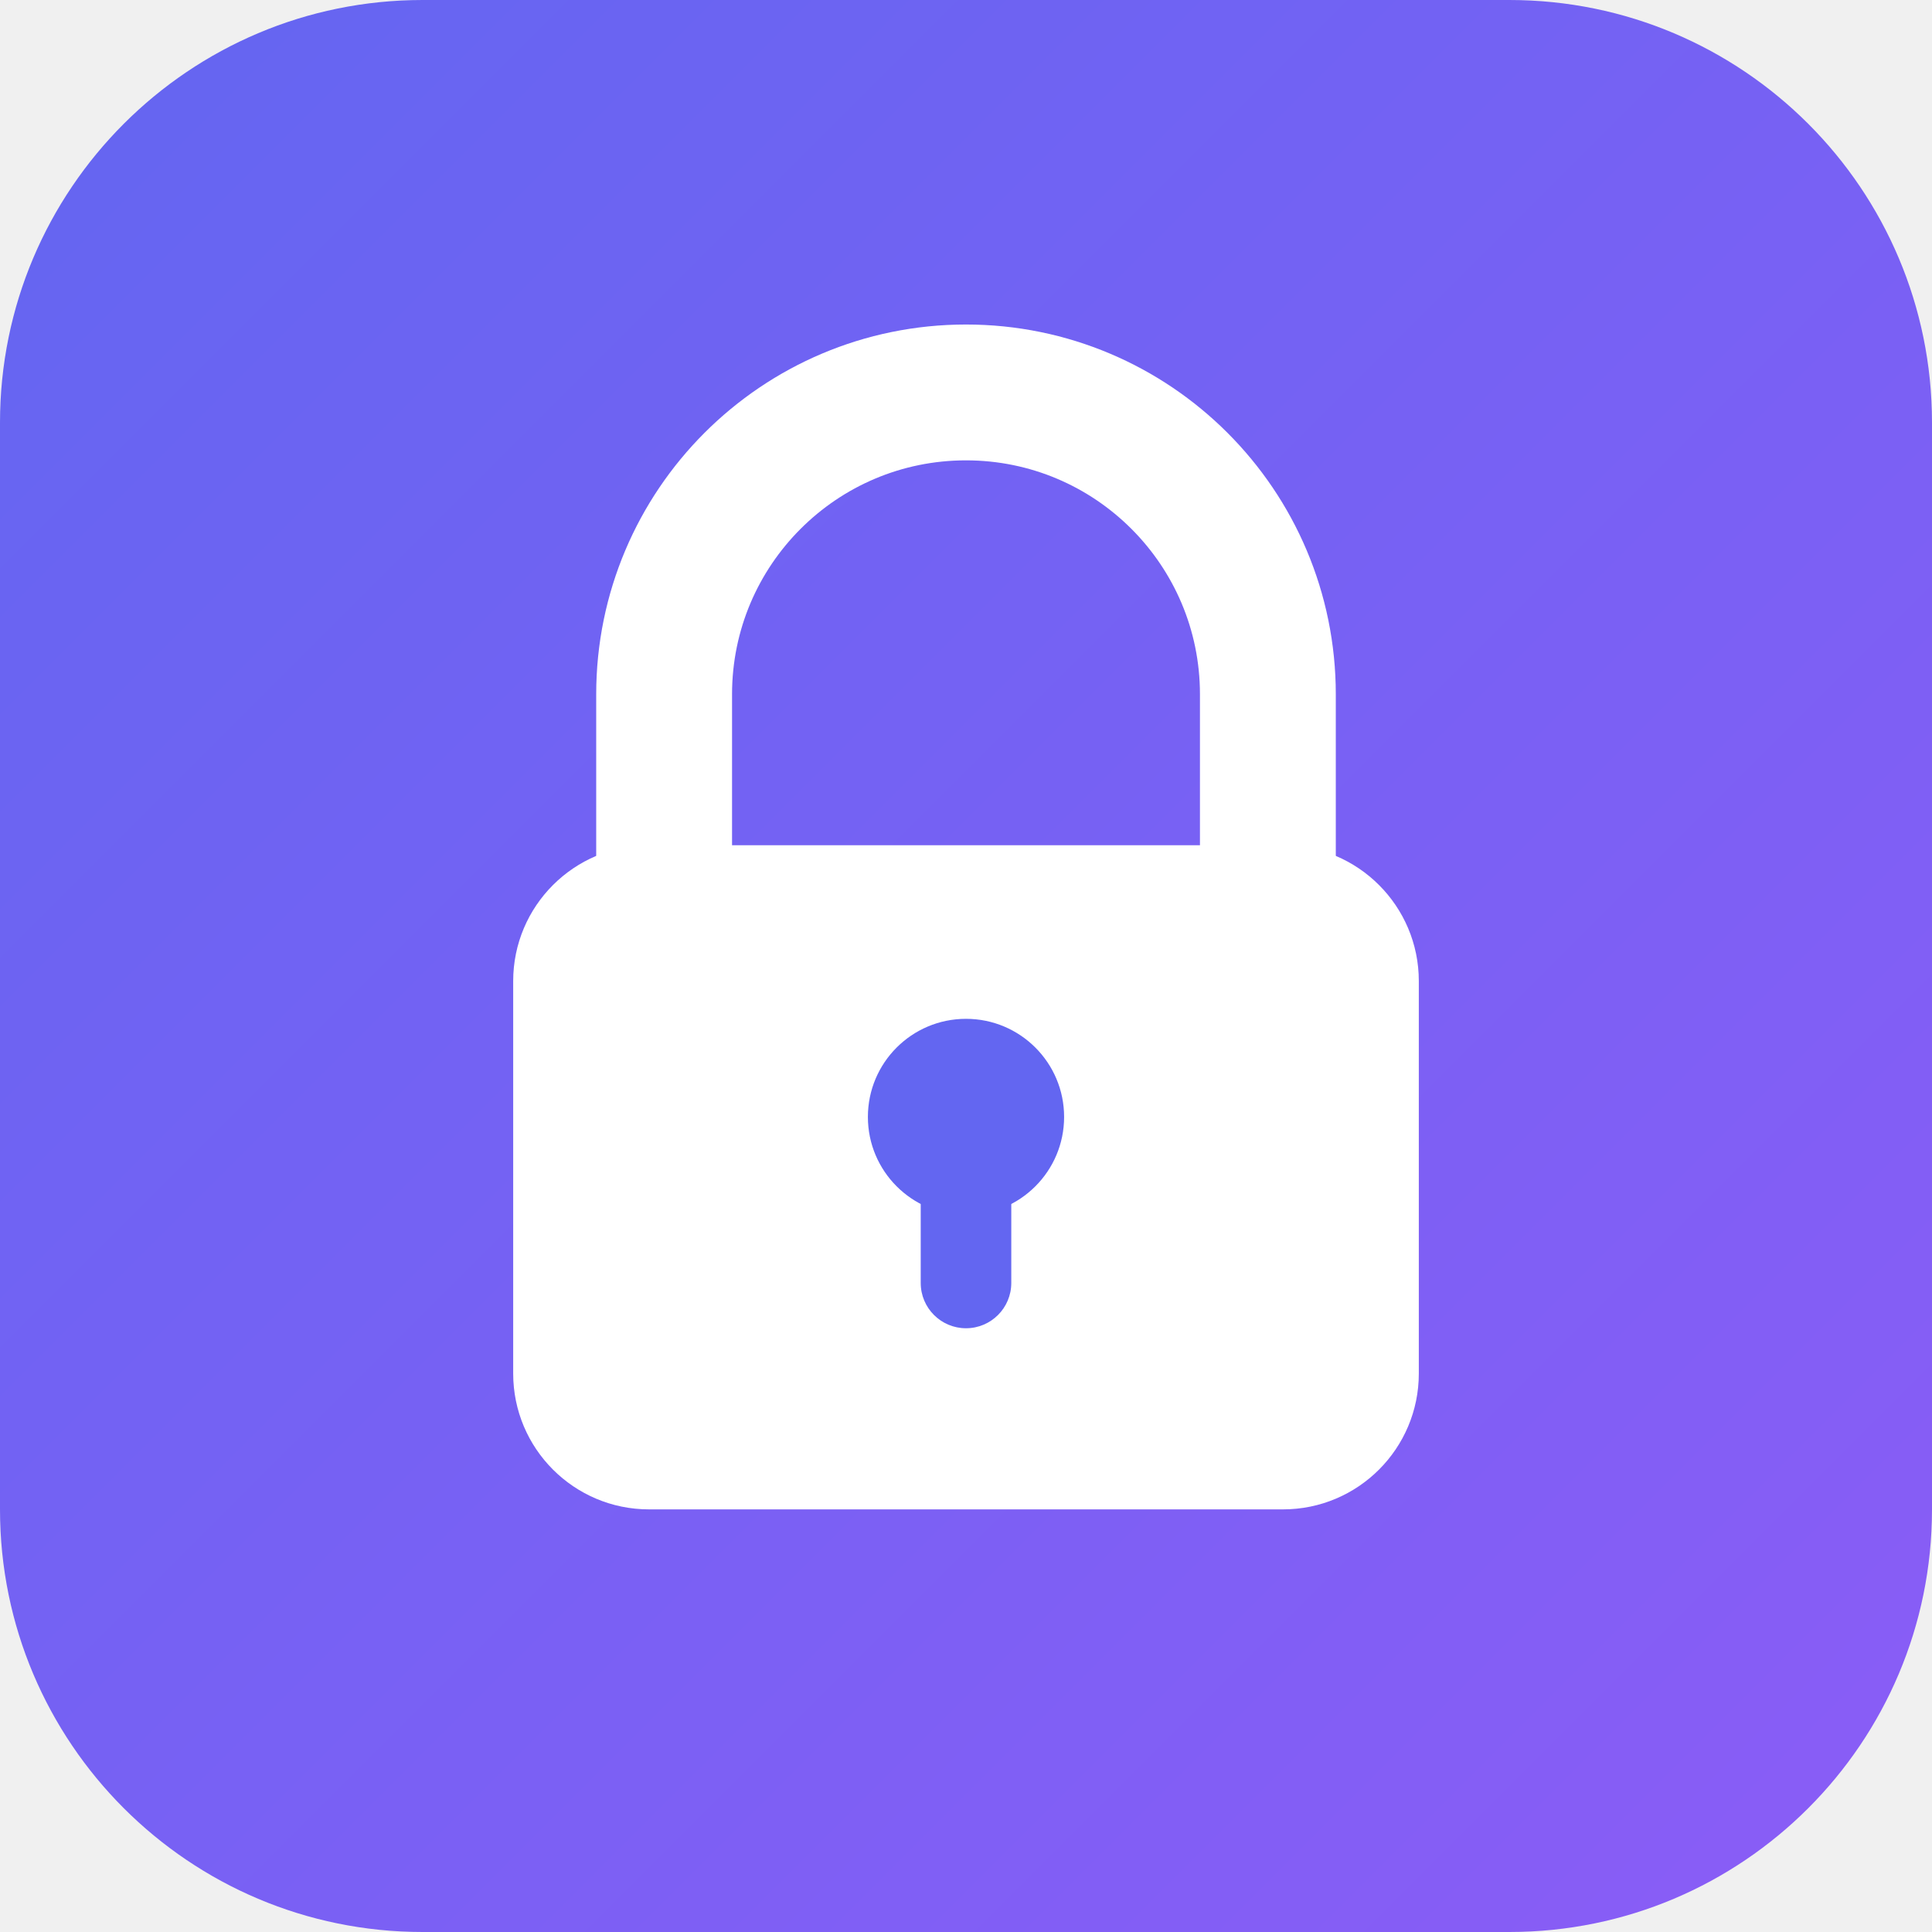
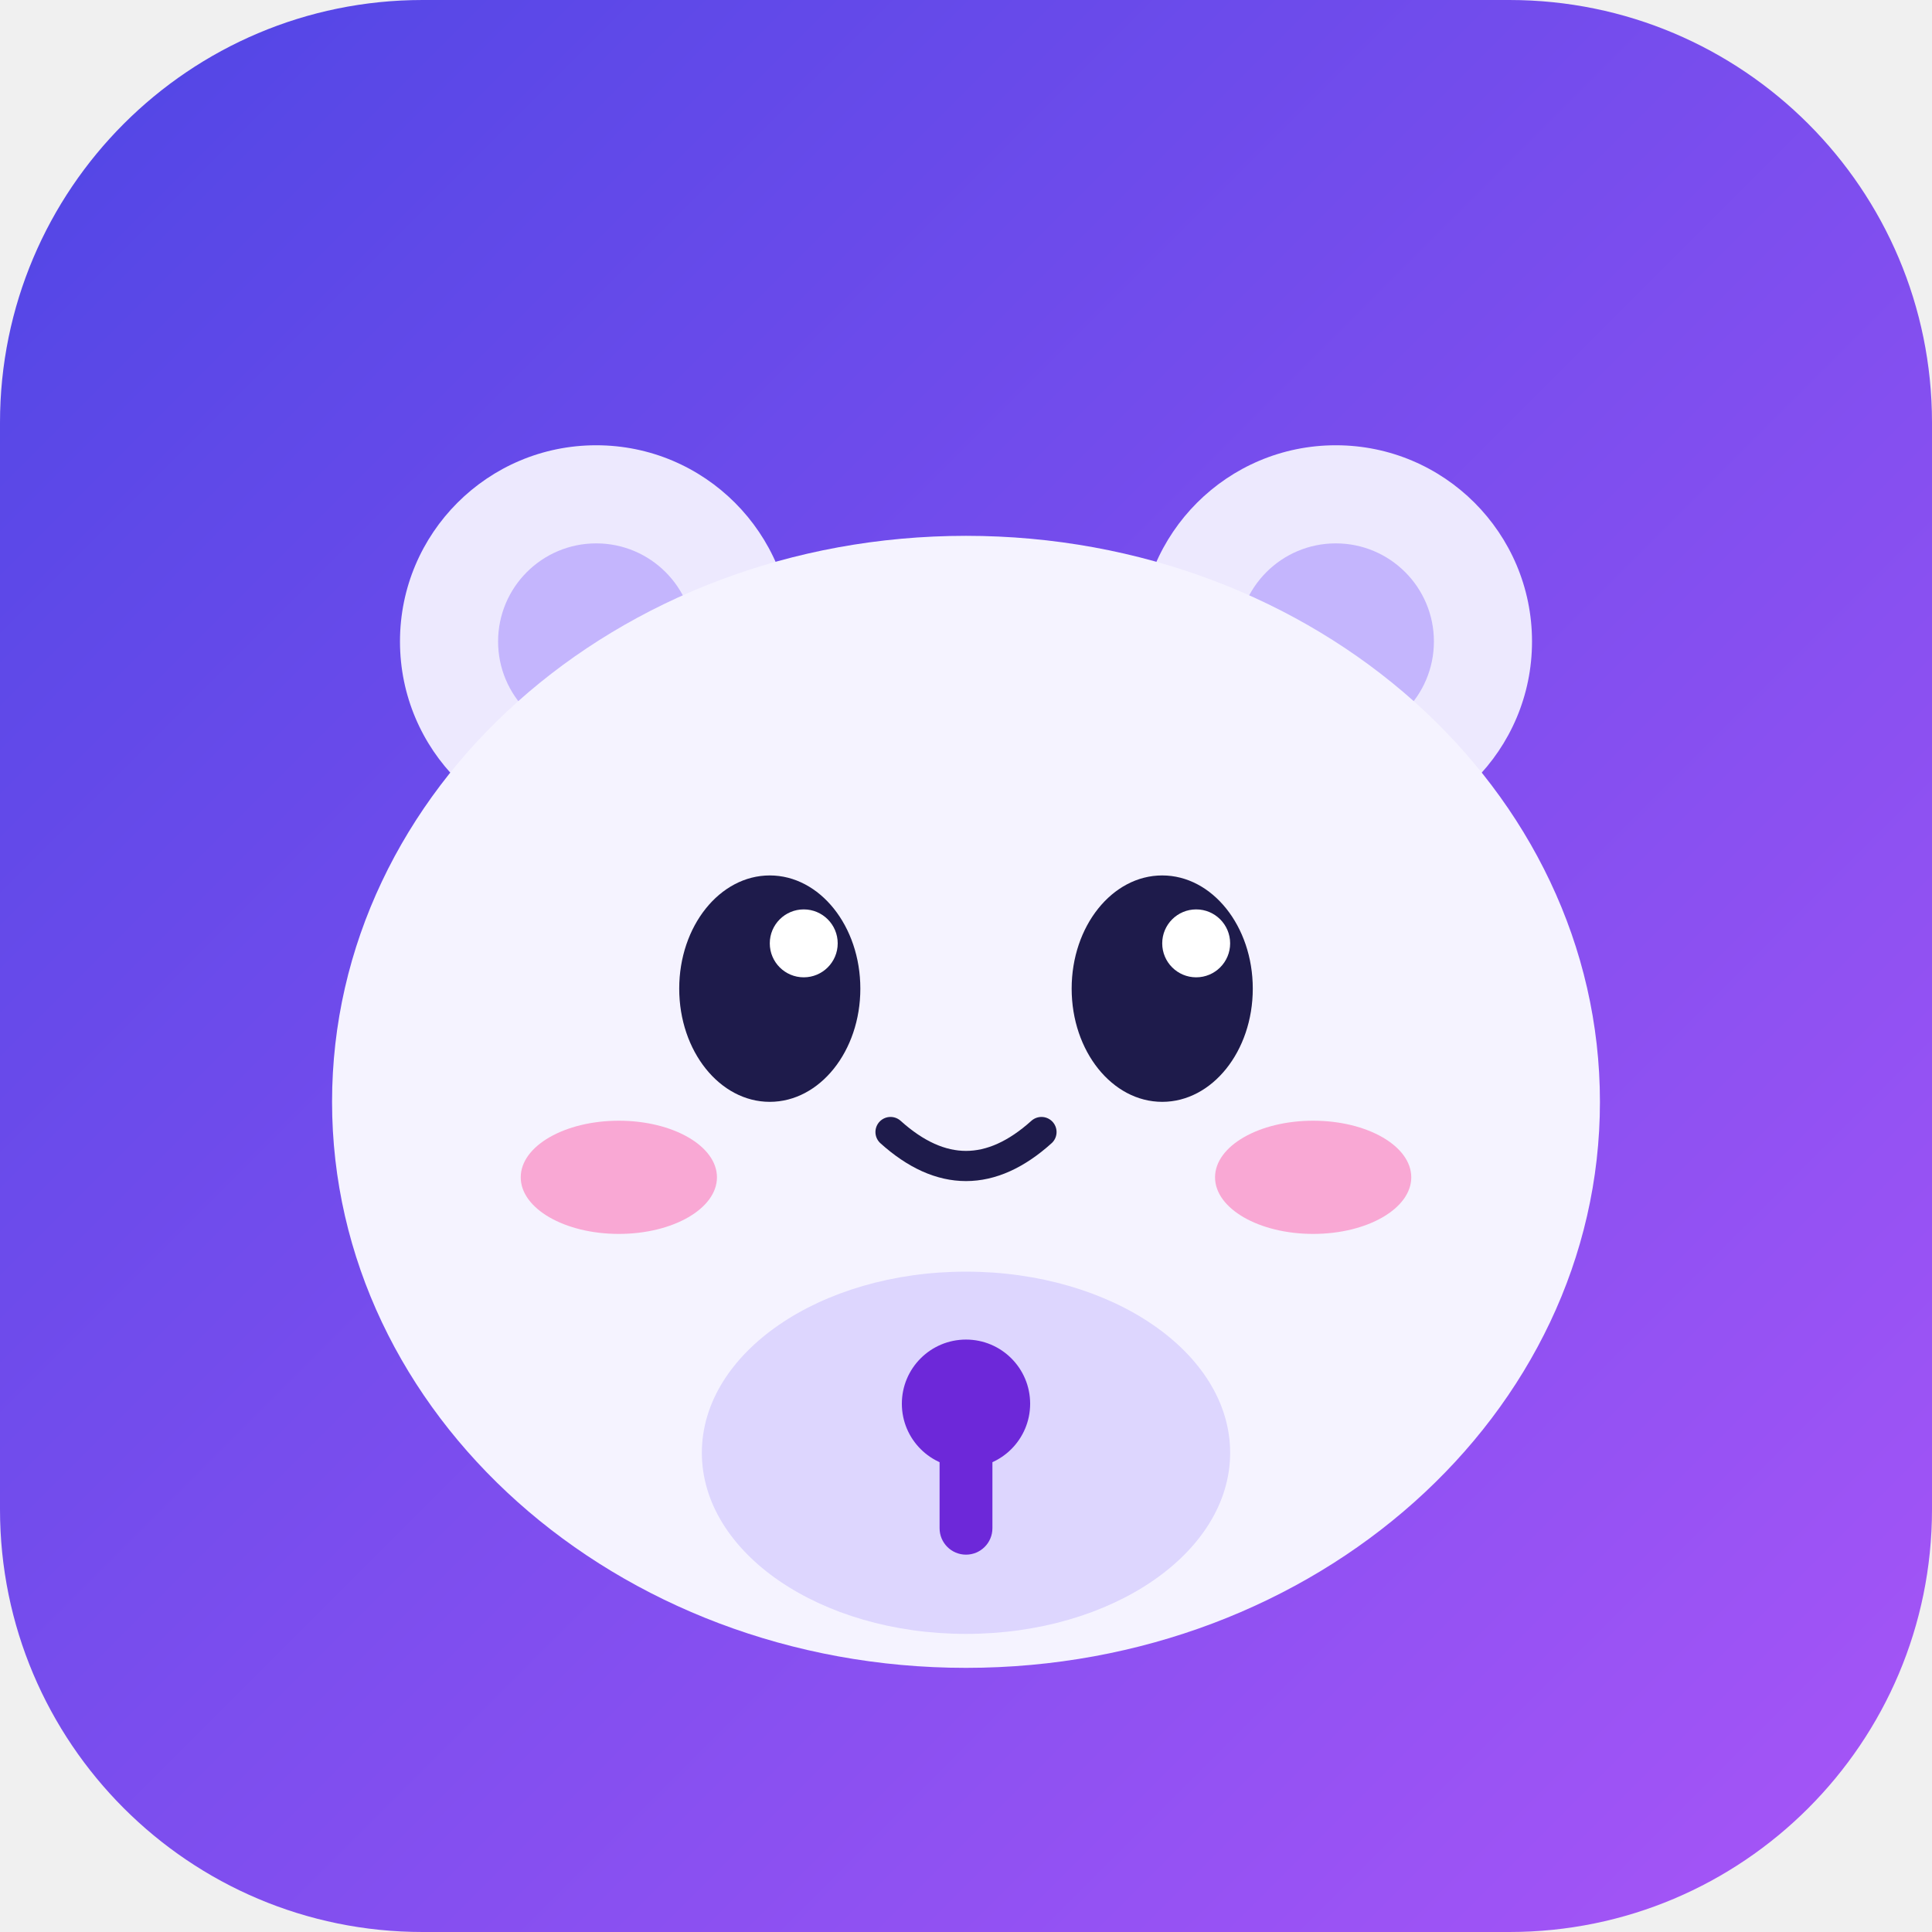
<svg xmlns="http://www.w3.org/2000/svg" viewBox="0 0 512 512">
  <defs>
-     <linearGradient id="g" x1="0" y1="0" x2="1" y2="1">
-       <stop offset="0" stop-color="#6366f1" />
-       <stop offset="1" stop-color="#8b5cf6" />
+     <linearGradient id="bg" x1="0" y1="0" x2="1" y2="1">
+       <stop offset="0" stop-color="#4f46e5" />
+       <stop offset="1" stop-color="#a855f7" />
    </linearGradient>
  </defs>
-   <rect width="512" height="512" rx="112" fill="url(#g)" />
-   <path d="M176 232v-48a80 80 0 0 1 160 0v48" fill="none" stroke="#fff" stroke-width="36" stroke-linecap="round" />
-   <rect x="136" y="224" width="240" height="176" rx="36" fill="#fff" />
-   <circle cx="256" cy="296" r="26" fill="#6366f1" />
-   <rect x="244" y="300" width="24" height="52" rx="12" fill="#6366f1" />
+   <rect width="512" height="512" rx="112" fill="url(#bg)" />
+   <circle cx="158" cy="170" r="52" fill="#ede9fe" />
+   <circle cx="354" cy="170" r="52" fill="#ede9fe" />
+   <circle cx="158" cy="170" r="26" fill="#c4b5fd" />
+   <circle cx="354" cy="170" r="26" fill="#c4b5fd" />
+   <ellipse cx="256" cy="292" rx="168" ry="150" fill="#f5f3ff" />
+   <ellipse cx="256" cy="385" rx="70" ry="48" fill="#ddd6fe" />
+   <circle cx="256" cy="372" r="17" fill="#6d28d9" />
+   <rect x="249" y="378" width="14" height="34" rx="7" fill="#6d28d9" />
+   <ellipse cx="204" cy="262" rx="24" ry="30" fill="#1e1b4b" />
+   <ellipse cx="308" cy="262" rx="24" ry="30" fill="#1e1b4b" />
+   <circle cx="213" cy="250" r="9" fill="#fff" />
+   <circle cx="317" cy="250" r="9" fill="#fff" />
+   <ellipse cx="164" cy="312" rx="26" ry="15" fill="#f9a8d4" />
+   <ellipse cx="348" cy="312" rx="26" ry="15" fill="#f9a8d4" />
+   <path d="M236 300 Q256 318 276 300" fill="none" stroke="#1e1b4b" stroke-width="8" stroke-linecap="round" />
</svg>
